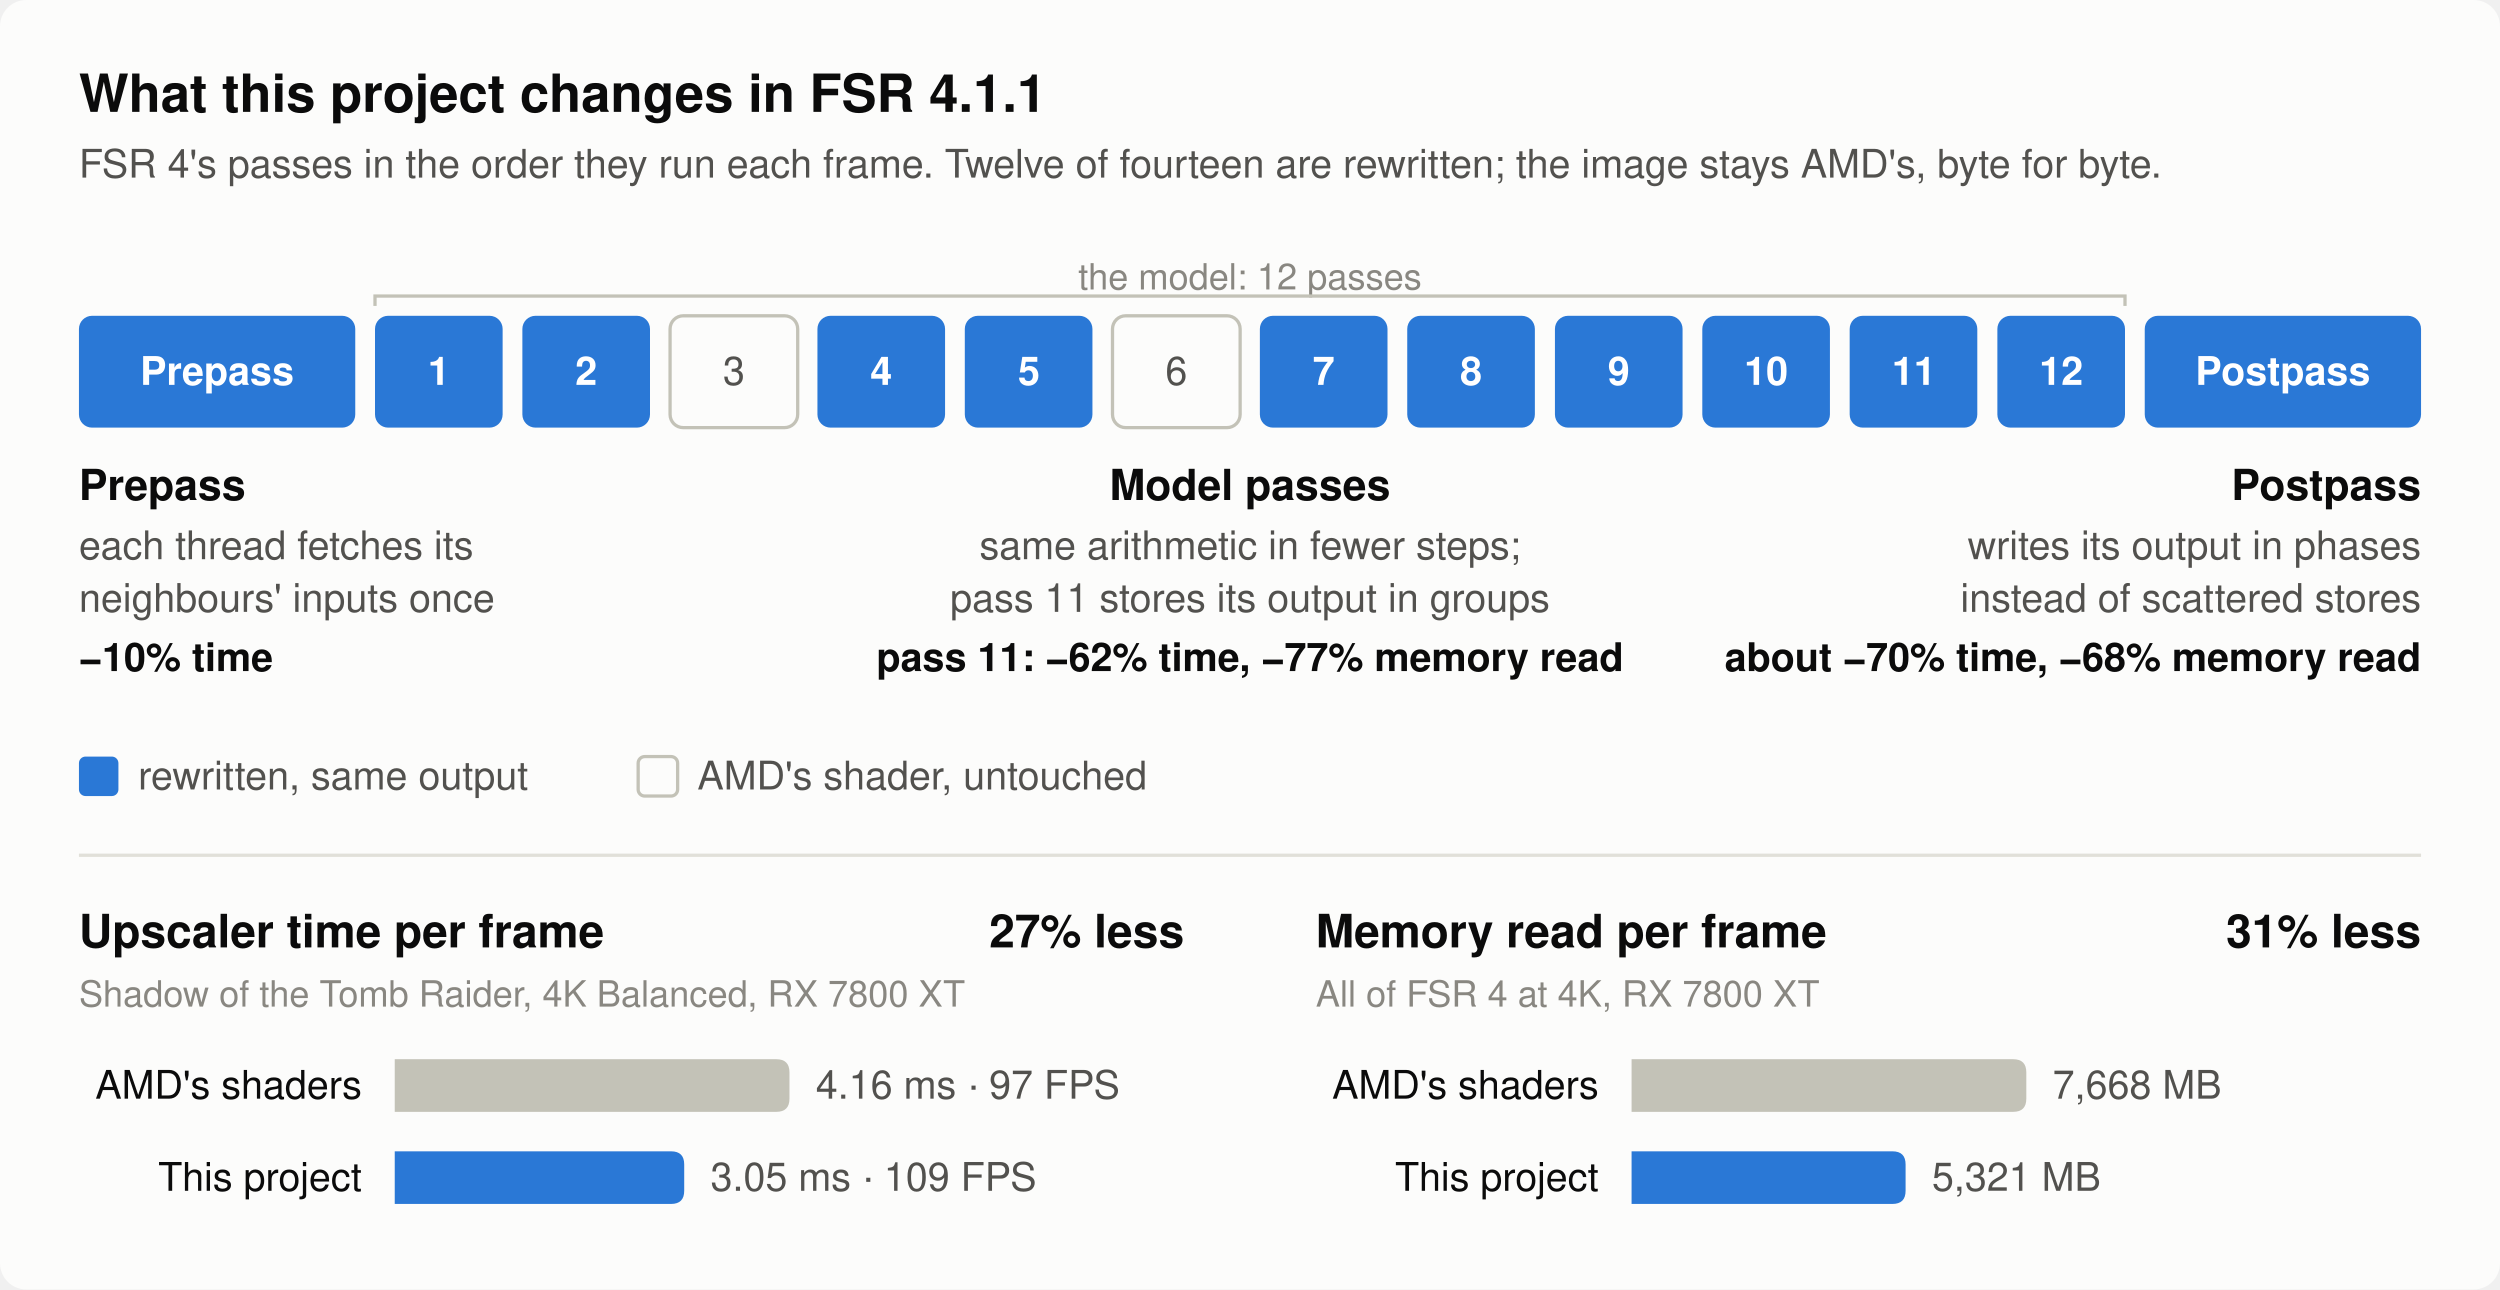
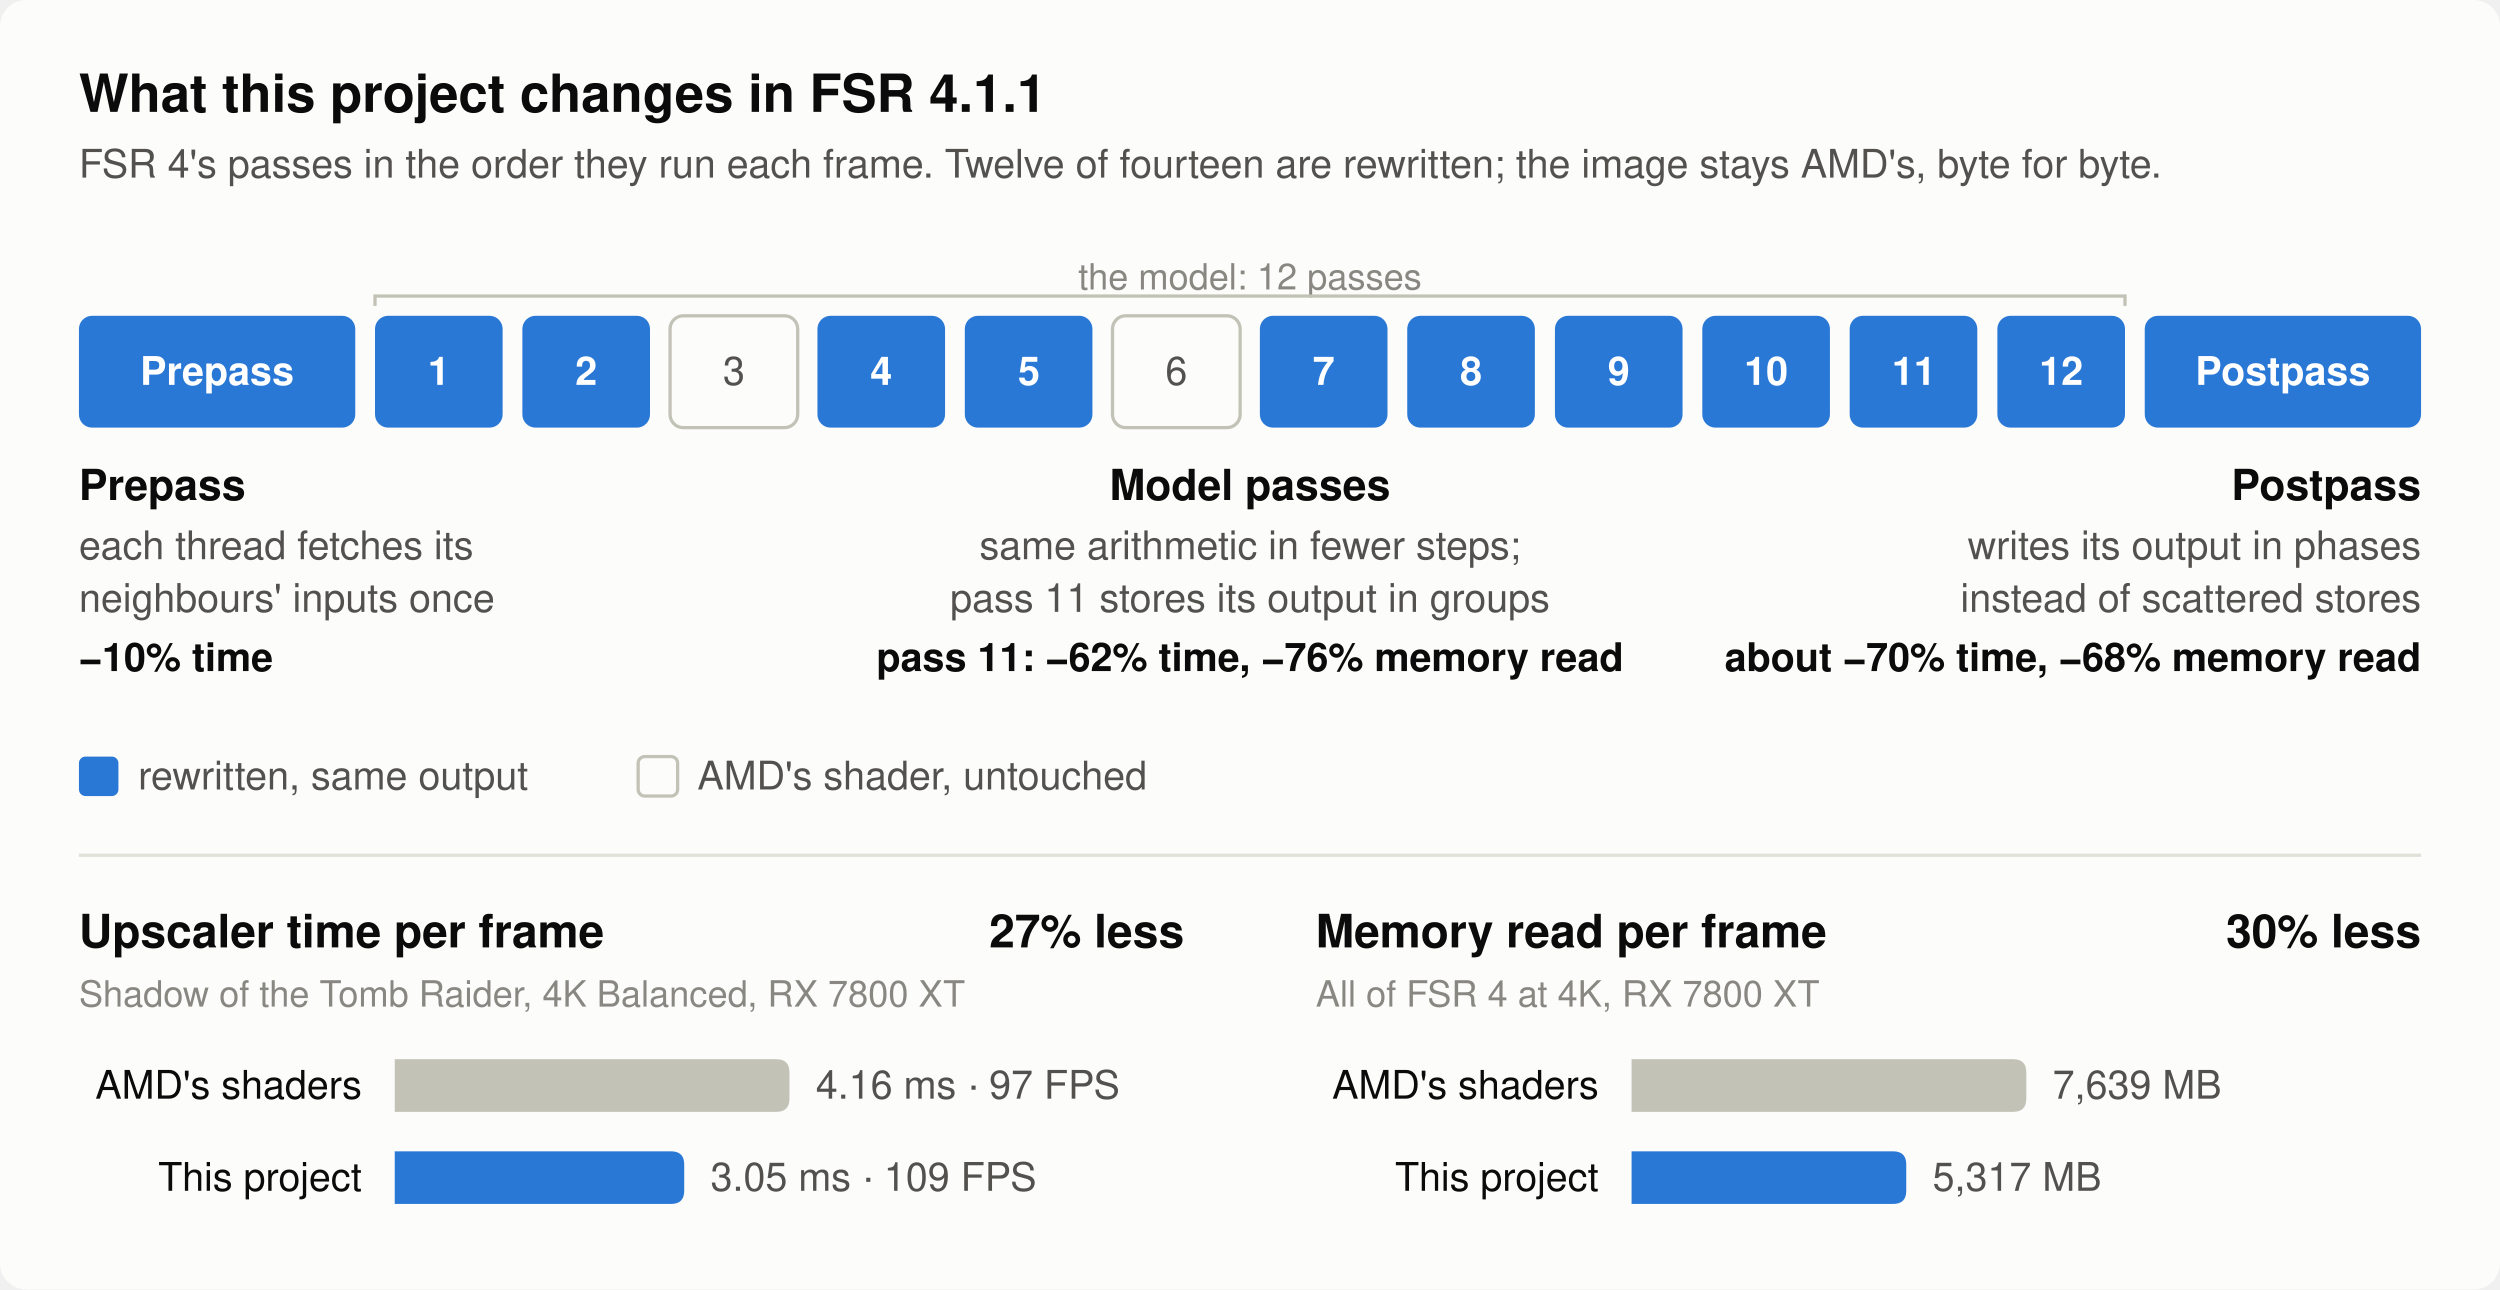
- <svg xmlns="http://www.w3.org/2000/svg" width="760" height="392" viewBox="0 0 760 392" role="img" aria-label="Overview. Of FSR 4.1.1's fourteen main passes, twelve are rewritten with the same output: the prepass (10% less time), ten model passes (the same arithmetic in fewer steps; pass 11 takes 62% less time and reads 77% less memory) and the postpass (about 70% less time, 68% less memory read). On a Radeon RX 7800 XT at 4K the upscaler time goes from 4.16 to 3.05 ms per frame and the memory read per frame from 7,668 to 5,321 MB.">
+ <svg xmlns="http://www.w3.org/2000/svg" width="760" height="392" viewBox="0 0 760 392" role="img" aria-label="Overview. Of FSR 4.1.1's fourteen main passes, twelve are rewritten with the same output: the prepass (10% less time), ten model passes (the same arithmetic in fewer steps; pass 11 takes 62% less time and reads 76% less memory) and the postpass (about 70% less time, 68% less memory read). On a Radeon RX 7800 XT at 4K the upscaler time goes from 4.16 to 3.05 ms per frame and the memory read per frame from 7,639 to 5,317 MB.">
  <rect width="760" height="392" rx="8" fill="#fcfcfb" />
  <text x="24.0" y="34.0" font-family="-apple-system, 'Segoe UI', Helvetica, Arial, sans-serif" font-size="16" font-weight="600" text-anchor="start" fill="#0b0b0b">What this project changes in FSR 4.1.1</text>
  <text x="24.0" y="54.0" font-family="-apple-system, 'Segoe UI', Helvetica, Arial, sans-serif" font-size="12" text-anchor="start" fill="#52514e">FSR 4's passes in the order they run each frame. Twelve of fourteen are rewritten; the image stays AMD's, byte for byte.</text>
  <rect x="24.0" y="96" width="84.0" height="34" rx="4" fill="#2a78d6" />
  <text x="66.0" y="117.0" font-family="-apple-system, 'Segoe UI', Helvetica, Arial, sans-serif" font-size="12" font-weight="600" text-anchor="middle" fill="#ffffff">Prepass</text>
  <rect x="114.0" y="96" width="38.8" height="34" rx="4" fill="#2a78d6" />
  <text x="133.4" y="117.0" font-family="-apple-system, 'Segoe UI', Helvetica, Arial, sans-serif" font-size="12" font-weight="600" text-anchor="middle" fill="#ffffff">1</text>
  <rect x="158.8" y="96" width="38.8" height="34" rx="4" fill="#2a78d6" />
  <text x="178.2" y="117.0" font-family="-apple-system, 'Segoe UI', Helvetica, Arial, sans-serif" font-size="12" font-weight="600" text-anchor="middle" fill="#ffffff">2</text>
  <rect x="203.7" y="96" width="38.8" height="34" rx="4" fill="#fcfcfb" stroke="#c3c2b7" stroke-width="1" />
  <text x="223.1" y="117.0" font-family="-apple-system, 'Segoe UI', Helvetica, Arial, sans-serif" font-size="12" text-anchor="middle" fill="#52514e">3</text>
  <rect x="248.5" y="96" width="38.8" height="34" rx="4" fill="#2a78d6" />
  <text x="267.9" y="117.0" font-family="-apple-system, 'Segoe UI', Helvetica, Arial, sans-serif" font-size="12" font-weight="600" text-anchor="middle" fill="#ffffff">4</text>
  <rect x="293.3" y="96" width="38.8" height="34" rx="4" fill="#2a78d6" />
  <text x="312.8" y="117.0" font-family="-apple-system, 'Segoe UI', Helvetica, Arial, sans-serif" font-size="12" font-weight="600" text-anchor="middle" fill="#ffffff">5</text>
  <rect x="338.2" y="96" width="38.8" height="34" rx="4" fill="#fcfcfb" stroke="#c3c2b7" stroke-width="1" />
  <text x="357.6" y="117.0" font-family="-apple-system, 'Segoe UI', Helvetica, Arial, sans-serif" font-size="12" text-anchor="middle" fill="#52514e">6</text>
  <rect x="383.0" y="96" width="38.8" height="34" rx="4" fill="#2a78d6" />
  <text x="402.4" y="117.0" font-family="-apple-system, 'Segoe UI', Helvetica, Arial, sans-serif" font-size="12" font-weight="600" text-anchor="middle" fill="#ffffff">7</text>
  <rect x="427.8" y="96" width="38.8" height="34" rx="4" fill="#2a78d6" />
  <text x="447.2" y="117.0" font-family="-apple-system, 'Segoe UI', Helvetica, Arial, sans-serif" font-size="12" font-weight="600" text-anchor="middle" fill="#ffffff">8</text>
  <rect x="472.7" y="96" width="38.8" height="34" rx="4" fill="#2a78d6" />
  <text x="492.1" y="117.0" font-family="-apple-system, 'Segoe UI', Helvetica, Arial, sans-serif" font-size="12" font-weight="600" text-anchor="middle" fill="#ffffff">9</text>
  <rect x="517.5" y="96" width="38.8" height="34" rx="4" fill="#2a78d6" />
  <text x="536.9" y="117.0" font-family="-apple-system, 'Segoe UI', Helvetica, Arial, sans-serif" font-size="12" font-weight="600" text-anchor="middle" fill="#ffffff">10</text>
  <rect x="562.3" y="96" width="38.8" height="34" rx="4" fill="#2a78d6" />
  <text x="581.8" y="117.0" font-family="-apple-system, 'Segoe UI', Helvetica, Arial, sans-serif" font-size="12" font-weight="600" text-anchor="middle" fill="#ffffff">11</text>
  <rect x="607.2" y="96" width="38.8" height="34" rx="4" fill="#2a78d6" />
  <text x="626.6" y="117.0" font-family="-apple-system, 'Segoe UI', Helvetica, Arial, sans-serif" font-size="12" font-weight="600" text-anchor="middle" fill="#ffffff">12</text>
  <rect x="652.0" y="96" width="84.0" height="34" rx="4" fill="#2a78d6" />
  <text x="694.0" y="117.0" font-family="-apple-system, 'Segoe UI', Helvetica, Arial, sans-serif" font-size="12" font-weight="600" text-anchor="middle" fill="#ffffff">Postpass</text>
  <text x="380.0" y="88.0" font-family="-apple-system, 'Segoe UI', Helvetica, Arial, sans-serif" font-size="11" text-anchor="middle" fill="#898781">the model: 12 passes</text>
  <path d="M114.0,93 V90 H646.0 V93" fill="none" stroke="#c3c2b7" stroke-width="1" />
  <text x="24.0" y="152.0" font-family="-apple-system, 'Segoe UI', Helvetica, Arial, sans-serif" font-size="13" font-weight="600" text-anchor="start" fill="#0b0b0b">Prepass</text>
  <text x="24.0" y="170.0" font-family="-apple-system, 'Segoe UI', Helvetica, Arial, sans-serif" font-size="12" text-anchor="start" fill="#52514e">each thread fetches its</text>
  <text x="24.0" y="186.0" font-family="-apple-system, 'Segoe UI', Helvetica, Arial, sans-serif" font-size="12" text-anchor="start" fill="#52514e">neighbours' inputs once</text>
  <text x="24.0" y="204.0" font-family="-apple-system, 'Segoe UI', Helvetica, Arial, sans-serif" font-size="12" font-weight="600" text-anchor="start" fill="#0b0b0b">−10% time</text>
  <text x="380.0" y="152.0" font-family="-apple-system, 'Segoe UI', Helvetica, Arial, sans-serif" font-size="13" font-weight="600" text-anchor="middle" fill="#0b0b0b">Model passes</text>
  <text x="380.0" y="170.0" font-family="-apple-system, 'Segoe UI', Helvetica, Arial, sans-serif" font-size="12" text-anchor="middle" fill="#52514e">same arithmetic in fewer steps;</text>
  <text x="380.0" y="186.0" font-family="-apple-system, 'Segoe UI', Helvetica, Arial, sans-serif" font-size="12" text-anchor="middle" fill="#52514e">pass 11 stores its output in groups</text>
-   <text x="380.0" y="204.0" font-family="-apple-system, 'Segoe UI', Helvetica, Arial, sans-serif" font-size="12" font-weight="600" text-anchor="middle" fill="#0b0b0b">pass 11: −62% time, −77% memory read</text>
+   <text x="380.0" y="204.0" font-family="-apple-system, 'Segoe UI', Helvetica, Arial, sans-serif" font-size="12" font-weight="600" text-anchor="middle" fill="#0b0b0b">pass 11: −62% time, −76% memory read</text>
  <text x="736.0" y="152.0" font-family="-apple-system, 'Segoe UI', Helvetica, Arial, sans-serif" font-size="13" font-weight="600" text-anchor="end" fill="#0b0b0b">Postpass</text>
  <text x="736.0" y="170.0" font-family="-apple-system, 'Segoe UI', Helvetica, Arial, sans-serif" font-size="12" text-anchor="end" fill="#52514e">writes its output in phases</text>
  <text x="736.0" y="186.0" font-family="-apple-system, 'Segoe UI', Helvetica, Arial, sans-serif" font-size="12" text-anchor="end" fill="#52514e">instead of scattered stores</text>
  <text x="736.0" y="204.0" font-family="-apple-system, 'Segoe UI', Helvetica, Arial, sans-serif" font-size="12" font-weight="600" text-anchor="end" fill="#0b0b0b">about −70% time, −68% memory read</text>
  <rect x="24" y="230" width="12" height="12" rx="2" fill="#2a78d6" />
  <text x="42.0" y="240.0" font-family="-apple-system, 'Segoe UI', Helvetica, Arial, sans-serif" font-size="12" text-anchor="start" fill="#52514e">rewritten, same output</text>
  <rect x="194" y="230" width="12" height="12" rx="2" fill="#fcfcfb" stroke="#c3c2b7" stroke-width="1" />
  <text x="212.0" y="240.0" font-family="-apple-system, 'Segoe UI', Helvetica, Arial, sans-serif" font-size="12" text-anchor="start" fill="#52514e">AMD's shader, untouched</text>
  <line x1="24" y1="260" x2="736" y2="260" stroke="#e1e0d9" stroke-width="1" />
  <text x="24.0" y="288.0" font-family="-apple-system, 'Segoe UI', Helvetica, Arial, sans-serif" font-size="14" font-weight="600" text-anchor="start" fill="#0b0b0b">Upscaler time per frame</text>
  <text x="360.0" y="288.0" font-family="-apple-system, 'Segoe UI', Helvetica, Arial, sans-serif" font-size="14" font-weight="600" text-anchor="end" fill="#0b0b0b">27% less</text>
  <text x="24.0" y="306.0" font-family="-apple-system, 'Segoe UI', Helvetica, Arial, sans-serif" font-size="11" text-anchor="start" fill="#898781">Shadow of the Tomb Raider, 4K Balanced, RX 7800 XT</text>
  <text x="110.0" y="334.0" font-family="-apple-system, 'Segoe UI', Helvetica, Arial, sans-serif" font-size="12" text-anchor="end" fill="#0b0b0b">AMD's shaders</text>
  <path d="M120,322 H236.0 Q240.0,322 240.0,326 V334 Q240.0,338 236.0,338 H120 Z" fill="#c3c2b7" />
  <text x="248.0" y="334.0" font-family="-apple-system, 'Segoe UI', Helvetica, Arial, sans-serif" font-size="12" text-anchor="start" fill="#52514e">4.16 ms  ·  97 FPS</text>
  <text x="110.0" y="362.0" font-family="-apple-system, 'Segoe UI', Helvetica, Arial, sans-serif" font-size="12" text-anchor="end" fill="#0b0b0b">This project</text>
  <path d="M120,350 H204.0 Q208.0,350 208.0,354 V362 Q208.0,366 204.0,366 H120 Z" fill="#2a78d6" />
  <text x="216.0" y="362.0" font-family="-apple-system, 'Segoe UI', Helvetica, Arial, sans-serif" font-size="12" text-anchor="start" fill="#52514e">3.05 ms  ·  109 FPS</text>
  <text x="400.0" y="288.0" font-family="-apple-system, 'Segoe UI', Helvetica, Arial, sans-serif" font-size="14" font-weight="600" text-anchor="start" fill="#0b0b0b">Memory read per frame</text>
-   <text x="736.0" y="288.0" font-family="-apple-system, 'Segoe UI', Helvetica, Arial, sans-serif" font-size="14" font-weight="600" text-anchor="end" fill="#0b0b0b">31% less</text>
+   <text x="736.0" y="288.0" font-family="-apple-system, 'Segoe UI', Helvetica, Arial, sans-serif" font-size="14" font-weight="600" text-anchor="end" fill="#0b0b0b">30% less</text>
  <text x="400.0" y="306.0" font-family="-apple-system, 'Segoe UI', Helvetica, Arial, sans-serif" font-size="11" text-anchor="start" fill="#898781">All of FSR 4 at 4K, RX 7800 XT</text>
  <text x="486.0" y="334.0" font-family="-apple-system, 'Segoe UI', Helvetica, Arial, sans-serif" font-size="12" text-anchor="end" fill="#0b0b0b">AMD's shaders</text>
  <path d="M496,322 H612.0 Q616.0,322 616.0,326 V334 Q616.0,338 612.0,338 H496 Z" fill="#c3c2b7" />
-   <text x="624.0" y="334.0" font-family="-apple-system, 'Segoe UI', Helvetica, Arial, sans-serif" font-size="12" text-anchor="start" fill="#52514e">7,668 MB</text>
+   <text x="624.0" y="334.0" font-family="-apple-system, 'Segoe UI', Helvetica, Arial, sans-serif" font-size="12" text-anchor="start" fill="#52514e">7,639 MB</text>
  <text x="486.0" y="362.0" font-family="-apple-system, 'Segoe UI', Helvetica, Arial, sans-serif" font-size="12" text-anchor="end" fill="#0b0b0b">This project</text>
-   <path d="M496,350 H575.3 Q579.3,350 579.3,354 V362 Q579.3,366 575.3,366 H496 Z" fill="#2a78d6" />
-   <text x="587.3" y="362.0" font-family="-apple-system, 'Segoe UI', Helvetica, Arial, sans-serif" font-size="12" text-anchor="start" fill="#52514e">5,321 MB</text>
+   <path d="M496,350 H575.5 Q579.5,350 579.5,354 V362 Q579.5,366 575.5,366 H496 Z" fill="#2a78d6" />
+   <text x="587.5" y="362.0" font-family="-apple-system, 'Segoe UI', Helvetica, Arial, sans-serif" font-size="12" text-anchor="start" fill="#52514e">5,317 MB</text>
</svg>
